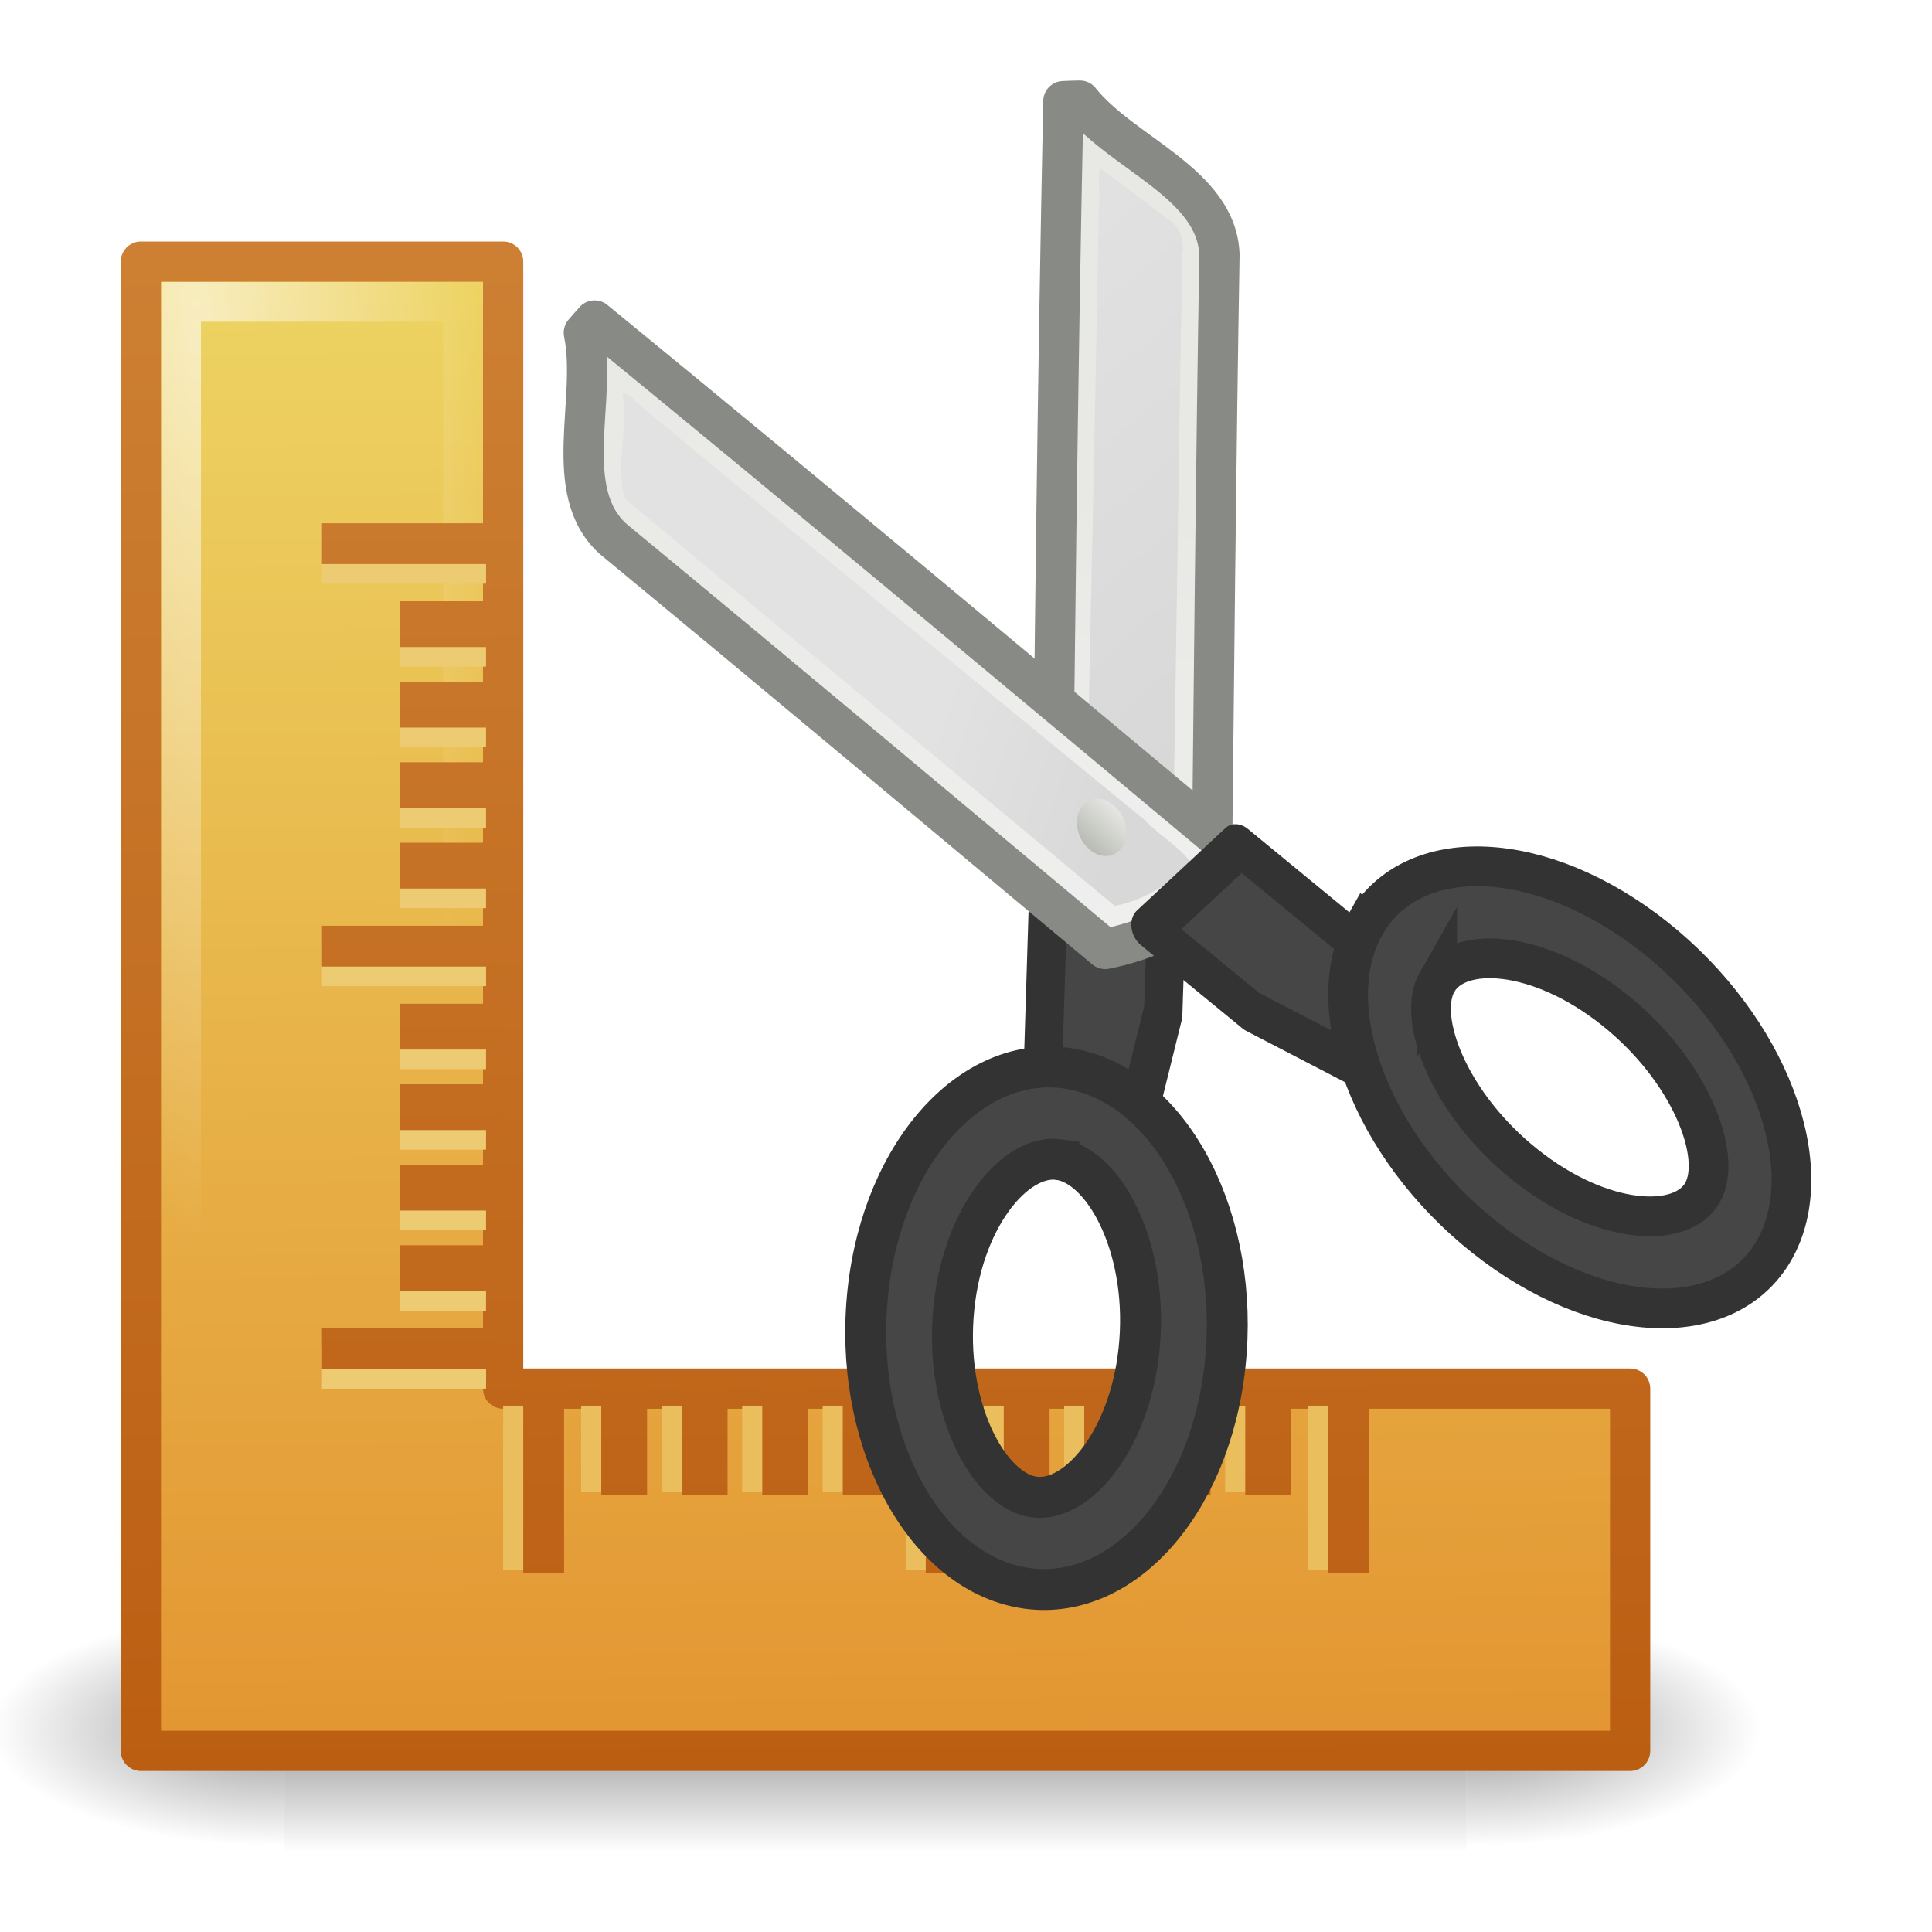
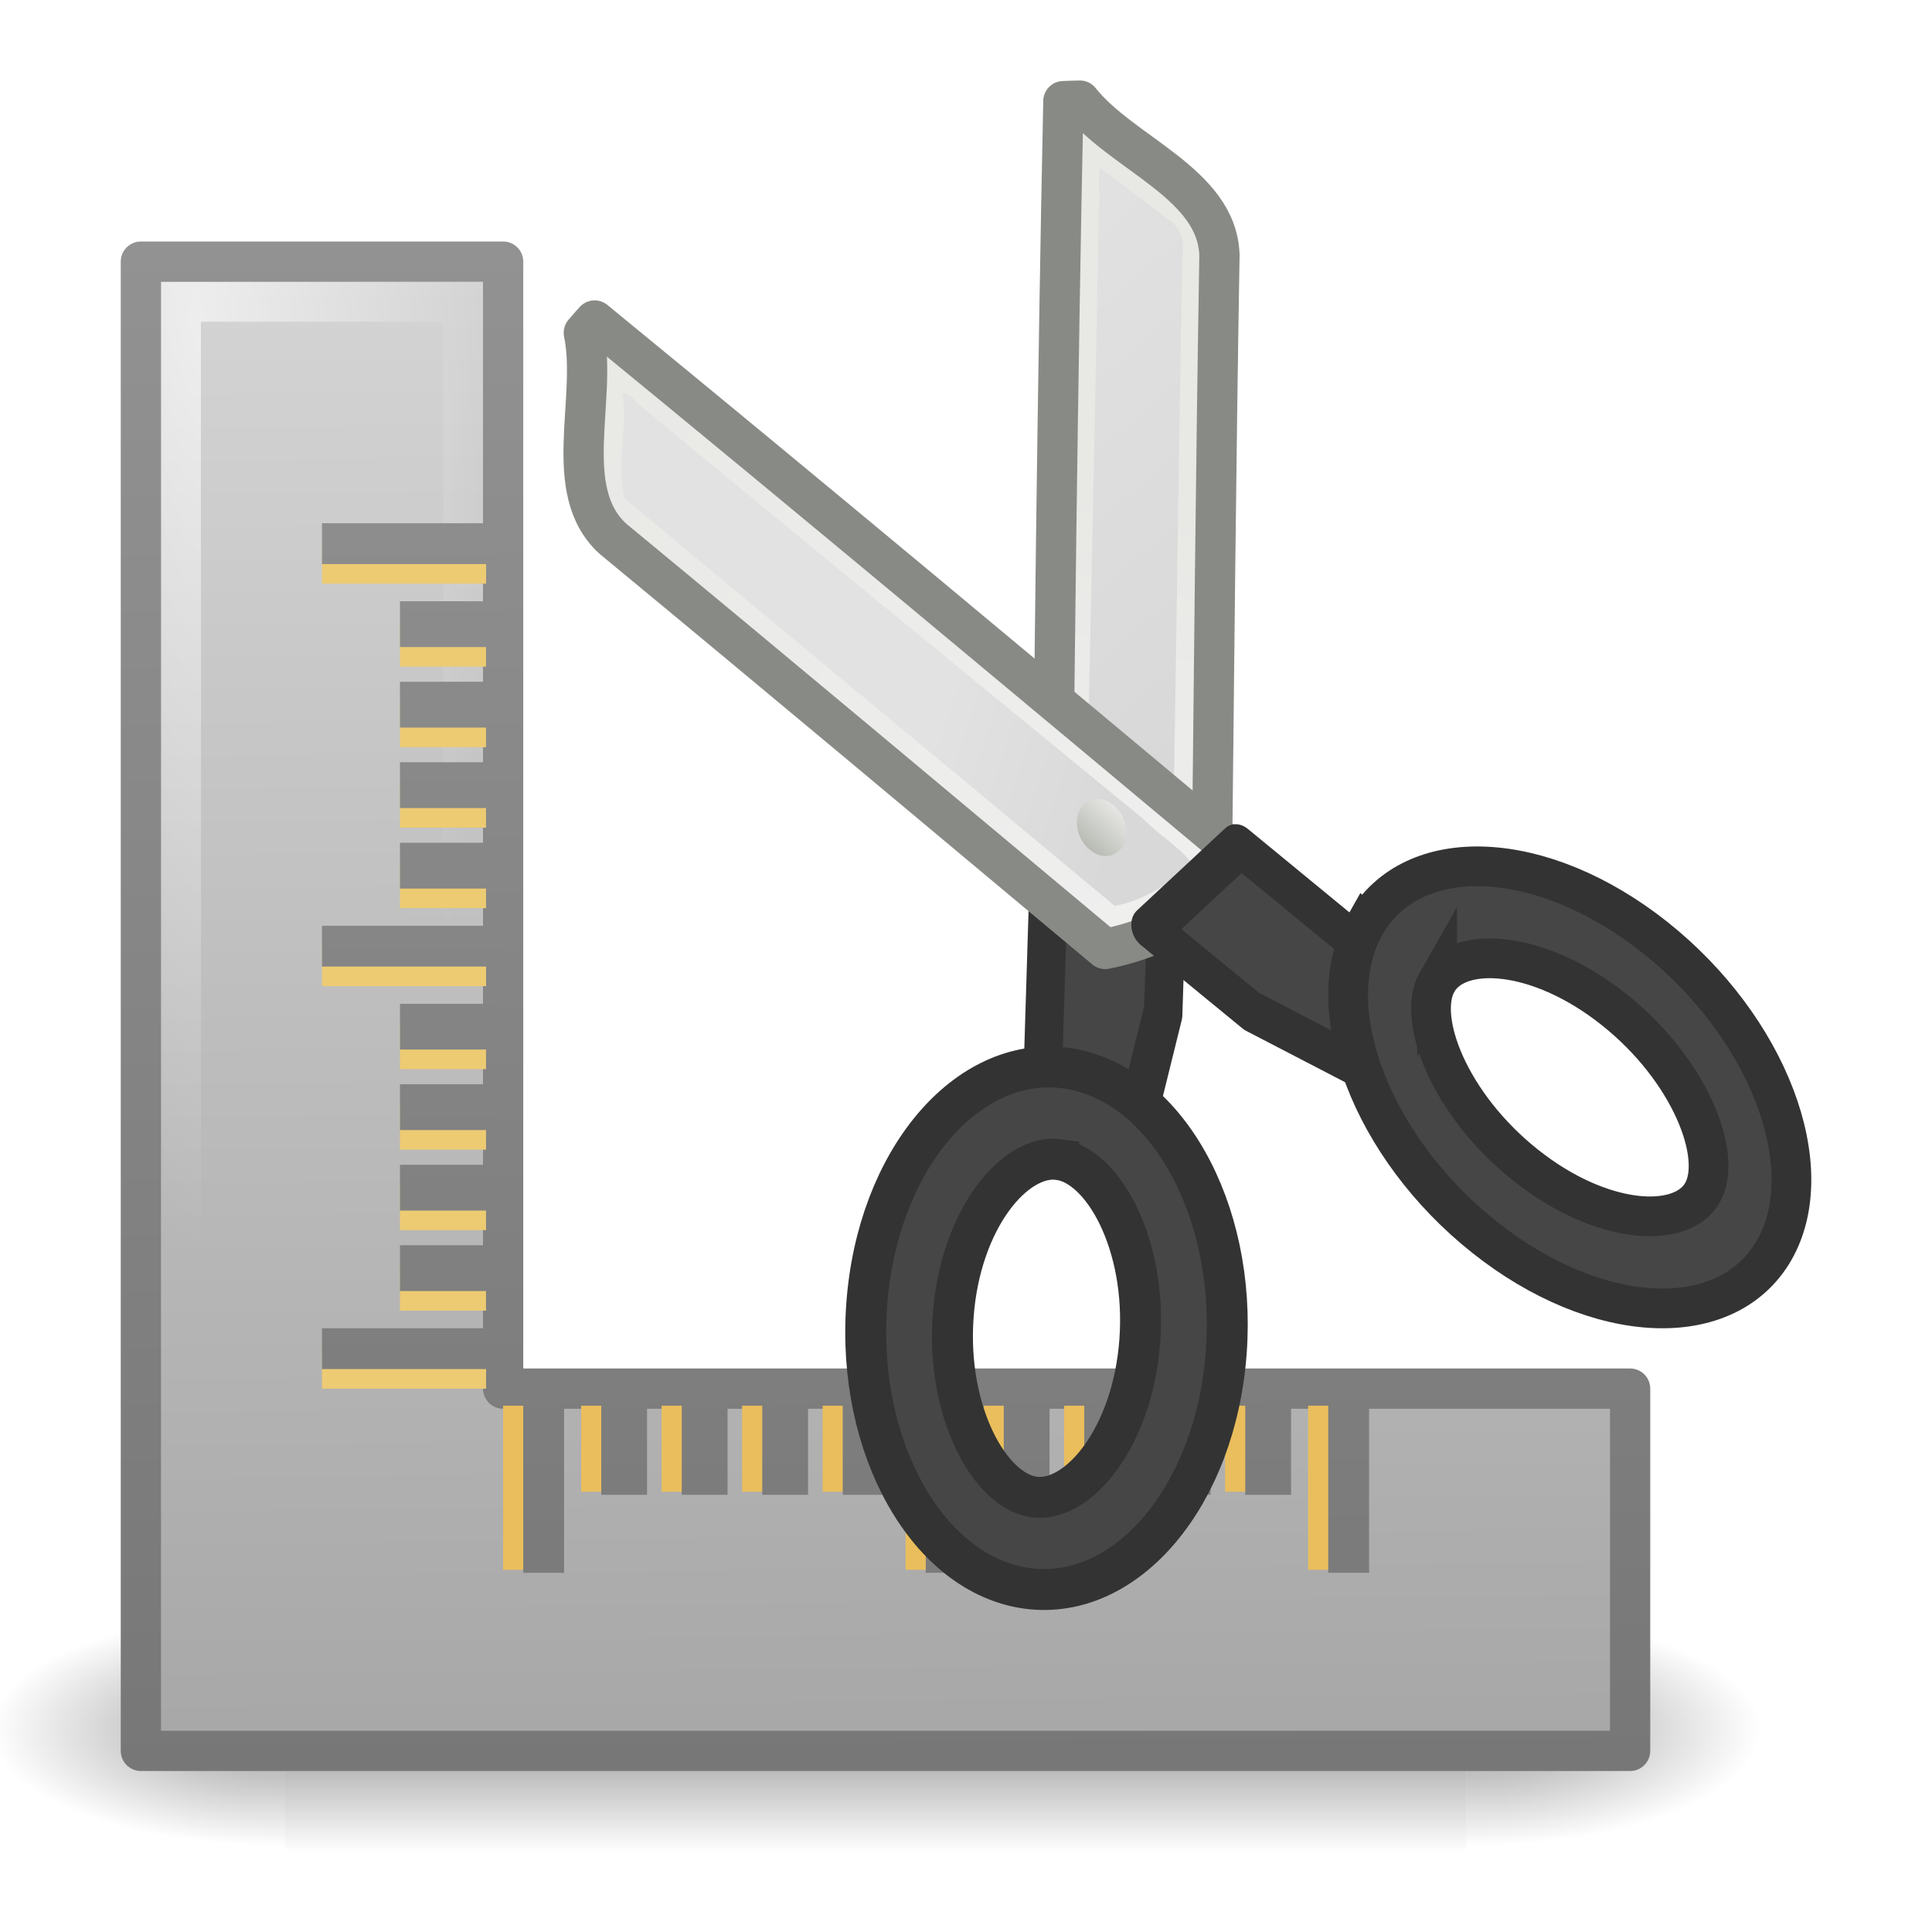
<svg xmlns="http://www.w3.org/2000/svg" xmlns:xlink="http://www.w3.org/1999/xlink" version="1.0" width="48" height="48" id="svg2974">
  <defs id="defs2976">
    <linearGradient x1="302.857" y1="366.648" x2="302.857" y2="609.505" id="linearGradient5593" xlink:href="#linearGradient5048" gradientUnits="userSpaceOnUse" gradientTransform="matrix(0.0655873,0,0,0.03698535,3.365806,83.4469)" />
    <linearGradient id="linearGradient5048">
      <stop id="stop5050" style="stop-color:black;stop-opacity:0" offset="0" />
      <stop id="stop5056" style="stop-color:black;stop-opacity:1" offset="0.5" />
      <stop id="stop5052" style="stop-color:black;stop-opacity:0" offset="1" />
    </linearGradient>
    <radialGradient cx="605.714" cy="486.648" r="117.143" fx="605.714" fy="486.648" id="radialGradient5595" xlink:href="#linearGradient5060" gradientUnits="userSpaceOnUse" gradientTransform="matrix(0.0655873,0,0,0.03698535,3.378714,83.4469)" />
    <linearGradient id="linearGradient5060">
      <stop id="stop5062" style="stop-color:black;stop-opacity:1" offset="0" />
      <stop id="stop5064" style="stop-color:black;stop-opacity:0" offset="1" />
    </linearGradient>
    <radialGradient cx="605.714" cy="486.648" r="117.143" fx="605.714" fy="486.648" id="radialGradient5597" xlink:href="#linearGradient5060" gradientUnits="userSpaceOnUse" gradientTransform="matrix(-0.0655873,0,0,0.03698535,50.76315,83.4469)" />
    <linearGradient x1="24.493" y1="12" x2="24.978" y2="60.894" id="linearGradient5585" xlink:href="#linearGradient4103" gradientUnits="userSpaceOnUse" gradientTransform="translate(-5,-5)" />
    <linearGradient id="linearGradient4103">
-       <stop id="stop4105" style="stop-color:#edd563;stop-opacity:1" offset="0" />
-       <stop id="stop4107" style="stop-color:#e08223;stop-opacity:1" offset="1" />
+       <stop id="stop4105" style="stop-color:#d5d5d5;stop-opacity:1" offset="0" />
+       <stop id="stop4107" style="stop-color:#999999;stop-opacity:1" offset="1" />
    </linearGradient>
    <linearGradient x1="19.49" y1="12" x2="19.66" y2="50" id="linearGradient5587" xlink:href="#linearGradient6402" gradientUnits="userSpaceOnUse" gradientTransform="translate(-5,-5)" />
    <linearGradient id="linearGradient6402">
-       <stop id="stop6404" style="stop-color:#cd8033;stop-opacity:1" offset="0" />
-       <stop id="stop6406" style="stop-color:#bb5e12;stop-opacity:1" offset="1" />
+       <stop id="stop6404" style="stop-color:#929292;stop-opacity:1" offset="0" />
+       <stop id="stop6406" style="stop-color:#777777;stop-opacity:1" offset="1" />
    </linearGradient>
    <radialGradient cx="10.083" cy="14.746" r="17.993" fx="10.083" fy="14.746" id="radialGradient5582" xlink:href="#linearGradient3099" gradientUnits="userSpaceOnUse" gradientTransform="matrix(0.3920468,-0.02633397,0.08674578,1.291427,-0.3207516,-9.473027)" />
    <linearGradient id="linearGradient3099">
      <stop id="stop3101" style="stop-color:white;stop-opacity:1" offset="0" />
      <stop id="stop3103" style="stop-color:white;stop-opacity:0" offset="1" />
    </linearGradient>
    <linearGradient x1="15.206" y1="12.094" x2="15.206" y2="49.836" id="linearGradient5578" xlink:href="#linearGradient6402" gradientUnits="userSpaceOnUse" gradientTransform="translate(-5,-5)" />
    <linearGradient x1="24.806" y1="11.852" x2="25.048" y2="50.124" id="linearGradient5574" xlink:href="#linearGradient6402" gradientUnits="userSpaceOnUse" gradientTransform="translate(-5,-5)" />
    <linearGradient x1="294.21" y1="6.385" x2="296.404" y2="9.828" id="linearGradient8576" xlink:href="#XMLID_897_" gradientUnits="userSpaceOnUse" gradientTransform="matrix(-2.26598,1.060561,1.303411,2.805536,691.5587,-311.6285)" />
    <linearGradient x1="292.972" y1="4.759" x2="296.94" y2="10.711" id="XMLID_897_" gradientUnits="userSpaceOnUse">
      <stop id="stop45093" style="stop-color:#e8e8e5;stop-opacity:1" offset="0" />
      <stop id="stop45095" style="stop-color:#f0f0f0;stop-opacity:1" offset="1" />
    </linearGradient>
    <linearGradient x1="20.288" y1="6.46" x2="24.326" y2="23.943" id="linearGradient8573" xlink:href="#linearGradient2229" gradientUnits="userSpaceOnUse" gradientTransform="matrix(0.5489611,-0.2569337,0.3150922,0.6782222,12.14667,16.19099)" />
    <linearGradient id="linearGradient2229">
      <stop id="stop2231" style="stop-color:#e2e2e2;stop-opacity:1" offset="0" />
      <stop id="stop2233" style="stop-color:#d8d8d8;stop-opacity:1" offset="1" />
    </linearGradient>
    <linearGradient x1="293.008" y1="3.019" x2="296.641" y2="10.289" id="linearGradient8569" xlink:href="#XMLID_897_" gradientUnits="userSpaceOnUse" gradientTransform="matrix(2.225174,-1.041462,1.303411,2.805536,-636.9276,310.1515)" />
    <linearGradient x1="19.222" y1="18.036" x2="24.326" y2="23.943" id="linearGradient8566" xlink:href="#linearGradient2229" gradientUnits="userSpaceOnUse" gradientTransform="matrix(0.5489611,-0.2569337,0.3150922,0.6782222,12.14667,16.19099)" />
    <linearGradient x1="22.225" y1="23.843" x2="24.19" y2="22.861" id="linearGradient8582" xlink:href="#XMLID_45_" gradientUnits="userSpaceOnUse" />
    <linearGradient x1="68.175" y1="21.425" x2="74.587" y2="27.837" id="XMLID_45_" gradientUnits="userSpaceOnUse">
      <stop id="stop695" style="stop-color:#babdb6;stop-opacity:1" offset="0" />
      <stop id="stop697" style="stop-color:#eeeeec;stop-opacity:1" offset="1" />
    </linearGradient>
  </defs>
  <g id="layer1">
    <g transform="translate(0,-0.9999976)" id="g5599" style="display:inline;enable-background:new">
      <g transform="matrix(0.9270834,0,0,0.6679908,-3.347008,-23.80012)" id="g9421">
        <rect width="31.669" height="8.982" x="11.236" y="97.008" id="rect4173" style="opacity:0.402;fill:url(#linearGradient5593);fill-opacity:1;fill-rule:nonzero;stroke:none;stroke-width:44.186;marker:none;visibility:visible;display:inline;overflow:visible" />
        <path d="m 42.906,97.008 c 0,0 0,8.982 0,8.982 3.378,0.017 8.165,-2.012 8.165,-4.491 0,-2.479 -3.769,-4.49 -8.165,-4.49 z" id="path5058" style="opacity:0.402;fill:url(#radialGradient5595);fill-opacity:1;fill-rule:nonzero;stroke:none;stroke-width:44.186;marker:none;visibility:visible;display:inline;overflow:visible" />
        <path d="m 11.236,97.008 c 0,0 0,8.982 0,8.982 -3.378,0.017 -8.165,-2.012 -8.165,-4.491 0,-2.479 3.769,-4.49 8.165,-4.49 z" id="path5018" style="opacity:0.402;fill:url(#radialGradient5597);fill-opacity:1;fill-rule:nonzero;stroke:none;stroke-width:44.186;marker:none;visibility:visible;display:inline;overflow:visible" />
      </g>
      <path d="m 3.5,7.5 0,37 37,0 0,-9 -28,0 0,-28 -9,0 0,0 z" id="rect5490" style="fill:url(#linearGradient5585);fill-opacity:1;fill-rule:evenodd;stroke:url(#linearGradient5587);stroke-width:1;stroke-linecap:square;stroke-linejoin:round;stroke-miterlimit:4;stroke-opacity:1;stroke-dasharray:none;stroke-dashoffset:0" />
      <path d="m 4.5,8.5 0,28 0,7 7,0 28,0 0,-7 -28,0 0,-28 -7,0 0,0 z" id="rect8492" style="opacity:0.6;fill:none;stroke:url(#radialGradient5582);stroke-width:0.986;stroke-linecap:square;stroke-linejoin:miter;stroke-miterlimit:4;stroke-opacity:1;stroke-dasharray:none;stroke-dashoffset:0" />
      <path d="m 8.413,14.9 0,0.188 3.25,0 0,-0.188 -3.25,0 z m 1.937,1.938 0,0.312 1.312,0 0,-0.312 -1.312,0 z m 0,2 0,0.312 1.312,0 0,-0.312 -1.312,0 z m 0,2 0,0.312 1.312,0 0,-0.312 -1.312,0 z m 0,2 0,0.312 1.312,0 0,-0.312 -1.312,0 z m -1.937,2.062 0,0.188 3.25,0 0,-0.188 -3.25,0 z m 1.937,1.938 0,0.312 1.312,0 0,-0.312 -1.312,0 z m 0,2 0,0.312 1.312,0 0,-0.312 -1.312,0 z m 0,2 0,0.312 1.312,0 0,-0.312 -1.312,0 z m 0,2 0,0.312 1.312,0 0,-0.312 -1.312,0 z m -1.937,2.062 0,0.188 3.25,0 0,-0.188 -3.25,0 z" id="path8551" style="fill:#eabe5c;fill-opacity:1;fill-rule:evenodd;stroke:#edcb73;stroke-width:0.826;stroke-linecap:square;stroke-linejoin:miter;stroke-miterlimit:4;stroke-opacity:1;stroke-dasharray:none;stroke-dashoffset:0;display:inline;enable-background:new" />
      <path d="m 8.413,14.413 0,0.188 3.587,0 0,-0.188 -3.587,0 z m 1.937,1.938 0,0.312 1.65,0 0,-0.312 -1.65,0 z m 0,2 0,0.312 1.65,0 0,-0.312 -1.65,0 z m 0,2 0,0.312 1.65,0 0,-0.312 -1.65,0 z m 0,2 0,0.312 1.65,0 0,-0.312 -1.65,0 z m -1.937,2.062 0,0.188 3.587,0 0,-0.188 -3.587,0 z m 1.937,1.938 0,0.312 1.65,0 0,-0.312 -1.65,0 z m 0,2 0,0.312 1.65,0 0,-0.312 -1.65,0 z m 0,2 0,0.312 1.65,0 0,-0.312 -1.65,0 z m 0,2 0,0.312 1.65,0 0,-0.312 -1.65,0 z m -1.937,2.062 0,0.188 3.587,0 0,-0.188 -3.587,0 z" id="rect8505" style="fill:none;stroke:url(#linearGradient5578);stroke-width:0.826;stroke-linecap:square;stroke-linejoin:miter;stroke-miterlimit:4;stroke-opacity:1;stroke-dasharray:none;stroke-dashoffset:0" />
      <path d="m 12.913,39.587 0.188,0 0,-3.25 -0.188,0 0,3.25 z m 1.938,-1.938 0.312,0 0,-1.312 -0.312,0 0,1.312 z m 2,0 0.312,0 0,-1.312 -0.312,0 0,1.312 z m 2,0 0.312,0 0,-1.312 -0.312,0 0,1.312 z m 2,0 0.312,0 0,-1.312 -0.312,0 0,1.312 z m 2.062,1.938 0.188,0 0,-3.25 -0.188,0 0,3.25 z m 1.938,-1.938 0.312,0 0,-1.312 -0.312,0 0,1.312 z m 2,0 0.312,0 0,-1.312 -0.312,0 0,1.312 z m 2,0 0.312,0 0,-1.312 -0.312,0 0,1.312 z m 2,0 0.312,0 0,-1.312 -0.312,0 0,1.312 z m 2.062,1.938 0.188,0 0,-3.25 -0.188,0 0,3.25 z" id="path8555" style="fill:#eabe5c;fill-opacity:1;fill-rule:evenodd;stroke:#eabe5c;stroke-width:0.826;stroke-linecap:square;stroke-linejoin:miter;stroke-miterlimit:4;stroke-opacity:1;stroke-dasharray:none;stroke-dashoffset:0;display:inline;enable-background:new" />
      <path d="m 13.413,39.663 0.188,0 0,-3.75 -0.188,0 0,3.75 z m 1.938,-1.938 0.312,0 0,-1.812 -0.312,0 0,1.812 z m 2,0 0.312,0 0,-1.812 -0.312,0 0,1.812 z m 2,0 0.312,0 0,-1.812 -0.312,0 0,1.812 z m 2,0 0.312,0 0,-1.812 -0.312,0 0,1.812 z m 2.062,1.938 0.188,0 0,-3.75 -0.188,0 0,3.75 z m 1.938,-1.938 0.312,0 0,-1.812 -0.312,0 0,1.812 z m 2,0 0.312,0 0,-1.812 -0.312,0 0,1.812 z m 2,0 0.312,0 0,-1.812 -0.312,0 0,1.812 z m 2,0 0.312,0 0,-1.812 -0.312,0 0,1.812 z m 2.062,1.938 0.188,0 0,-3.75 -0.188,0 0,3.75 z" id="rect8527" style="fill:none;stroke:url(#linearGradient5574);stroke-width:0.826;stroke-linecap:square;stroke-linejoin:miter;stroke-miterlimit:4;stroke-opacity:1;stroke-dasharray:none;stroke-dashoffset:0;display:inline;enable-background:new" />
      <g transform="translate(-5,-5)" id="g8586">
        <path d="m 31.419,8.513 c 0.138,-0.008 0.275,-0.009 0.411,-0.013 1.05,1.323 3.408,2.054 3.467,3.833 -0.09,5.31 -0.138,10.671 -0.196,16.008 -0.363,0.291 -0.751,0.539 -1.159,0.745 -0.858,0.435 -1.826,0.694 -2.823,0.715 0.078,-7.097 0.152,-14.208 0.3,-21.287 l 0,4e-7 z" id="path16717" style="fill:url(#linearGradient8576);stroke:#888a85;stroke-width:1;stroke-linecap:round;stroke-linejoin:round;stroke-miterlimit:4;stroke-opacity:1;stroke-dasharray:none" />
        <path d="m 32.309,10.263 c -0.03,0.268 0.028,0.706 -0.012,0.96 -0.094,5.62 -0.229,11.249 -0.34,16.854 0.047,0.187 -0.128,0.896 0.291,0.643 0.673,-0.151 1.358,-0.346 1.873,-0.83 0.105,-5.182 0.154,-10.379 0.254,-15.561 0.066,-0.351 -0.067,-0.733 -0.386,-0.902 -0.548,-0.418 -1.113,-0.862 -1.657,-1.251 l -0.016,0.066 -0.005,0.022 3.7e-5,10e-7 z" id="path16719" style="fill:url(#linearGradient8573);fill-opacity:1;stroke:none" />
        <polygon points="295.747,11.96 297.044,12.3 297.044,12.3 296.399,13.385 295.133,14.719 294.732,13.673 " transform="matrix(1.997062,-0.9346976,1.093489,2.353686,-572.6638,276.6864)" id="polygon45129" style="fill:#464646;fill-opacity:1;stroke:#333;stroke-width:0.418;stroke-linecap:round;stroke-linejoin:round;stroke-miterlimit:4;stroke-opacity:1;stroke-dasharray:none" />
        <path d="m 19.773,13.963 c -0.093,0.1 -0.179,0.203 -0.268,0.305 0.341,1.654 -0.587,3.923 0.722,5.117 4.073,3.362 8.158,6.788 12.231,10.192 0.448,-0.089 0.879,-0.224 1.291,-0.402 0.868,-0.373 1.672,-0.943 2.313,-1.689 C 30.645,22.961 25.221,18.423 19.773,13.963 z" id="polygon45097" style="fill:url(#linearGradient8569);fill-opacity:1;stroke:#888a85;stroke-width:1;stroke-linecap:round;stroke-linejoin:round;stroke-miterlimit:4;stroke-opacity:1;stroke-dasharray:none" />
        <path d="m 20.468,15.805 c 0.145,0.863 -0.179,1.699 0.053,2.581 4.051,3.384 8.125,6.741 12.172,10.12 0.739,-0.133 1.362,-0.561 1.934,-1.034 -0.337,-0.454 -0.825,-0.713 -1.205,-1.112 -4.208,-3.456 -8.433,-6.897 -12.625,-10.374 -0.056,-0.099 -0.272,-0.273 -0.33,-0.181 l -1e-6,0 z" id="path16635" style="fill:url(#linearGradient8566);fill-opacity:1;stroke:none" />
        <path d="m 24.19,23.843 c 3.71e-4,0.543 -0.44,0.983 -0.983,0.983 -0.543,0 -0.983,-0.44 -0.983,-0.983 -3.71e-4,-0.543 0.44,-0.983 0.983,-0.983 0.543,0 0.983,0.44 0.983,0.983 z" transform="matrix(0.5379232,-0.2517676,0.3150922,0.6782222,12.37245,16.22899)" id="path16731" style="fill:url(#linearGradient8582);fill-opacity:1;fill-rule:nonzero;stroke:none;stroke-width:1.5;marker:none;visibility:visible;display:inline;overflow:visible" />
        <path d="m 31.471,32.535 c 2.468,0.331 4.257,3.49 3.995,7.058 -0.261,3.57 -2.472,6.196 -4.938,5.871 -2.468,-0.33 -4.257,-3.488 -3.994,-7.056 0.261,-3.568 2.473,-6.195 4.937,-5.873 l 0,0 z m -0.164,2.273 c -1.095,-0.145 -2.451,1.484 -2.625,3.883 -0.176,2.4 0.917,4.358 2.011,4.502 1.095,0.148 2.451,-1.484 2.625,-3.883 0.177,-2.401 -0.917,-4.357 -2.011,-4.501 z" id="path45138" style="fill:#464646;fill-opacity:1;stroke:#333;stroke-width:1.017;stroke-miterlimit:4;stroke-opacity:1;stroke-dasharray:none" />
        <polygon points="298.254,11.96 296.956,12.3 296.956,12.3 297.6,13.385 298.867,14.719 299.268,13.673 " transform="matrix(1.989676,-0.9312406,1.142033,2.458175,-571.3161,275.3621)" id="polygon45101" style="fill:#464646;fill-opacity:1;stroke:#333;stroke-width:0.41;stroke-linecap:round;stroke-linejoin:round;stroke-miterlimit:4;stroke-opacity:1;stroke-dasharray:none" />
        <path d="m 38.919,28.973 c -1.169,2.059 0.156,5.535 2.962,7.764 2.806,2.231 6.029,2.371 7.201,0.318 1.17,-2.059 -0.155,-5.533 -2.961,-7.762 -2.805,-2.229 -6.028,-2.37 -7.201,-0.319 z m 1.786,1.422 c 0.52,-0.912 2.509,-0.814 4.395,0.686 1.887,1.499 2.717,3.642 2.197,4.552 -0.518,0.915 -2.51,0.814 -4.395,-0.686 -1.888,-1.499 -2.717,-3.641 -2.197,-4.553 z" id="path11967" style="fill:#464646;fill-opacity:1;stroke:#333;stroke-width:0.987;stroke-miterlimit:4;stroke-opacity:1;stroke-dasharray:none" />
      </g>
    </g>
  </g>
</svg>
